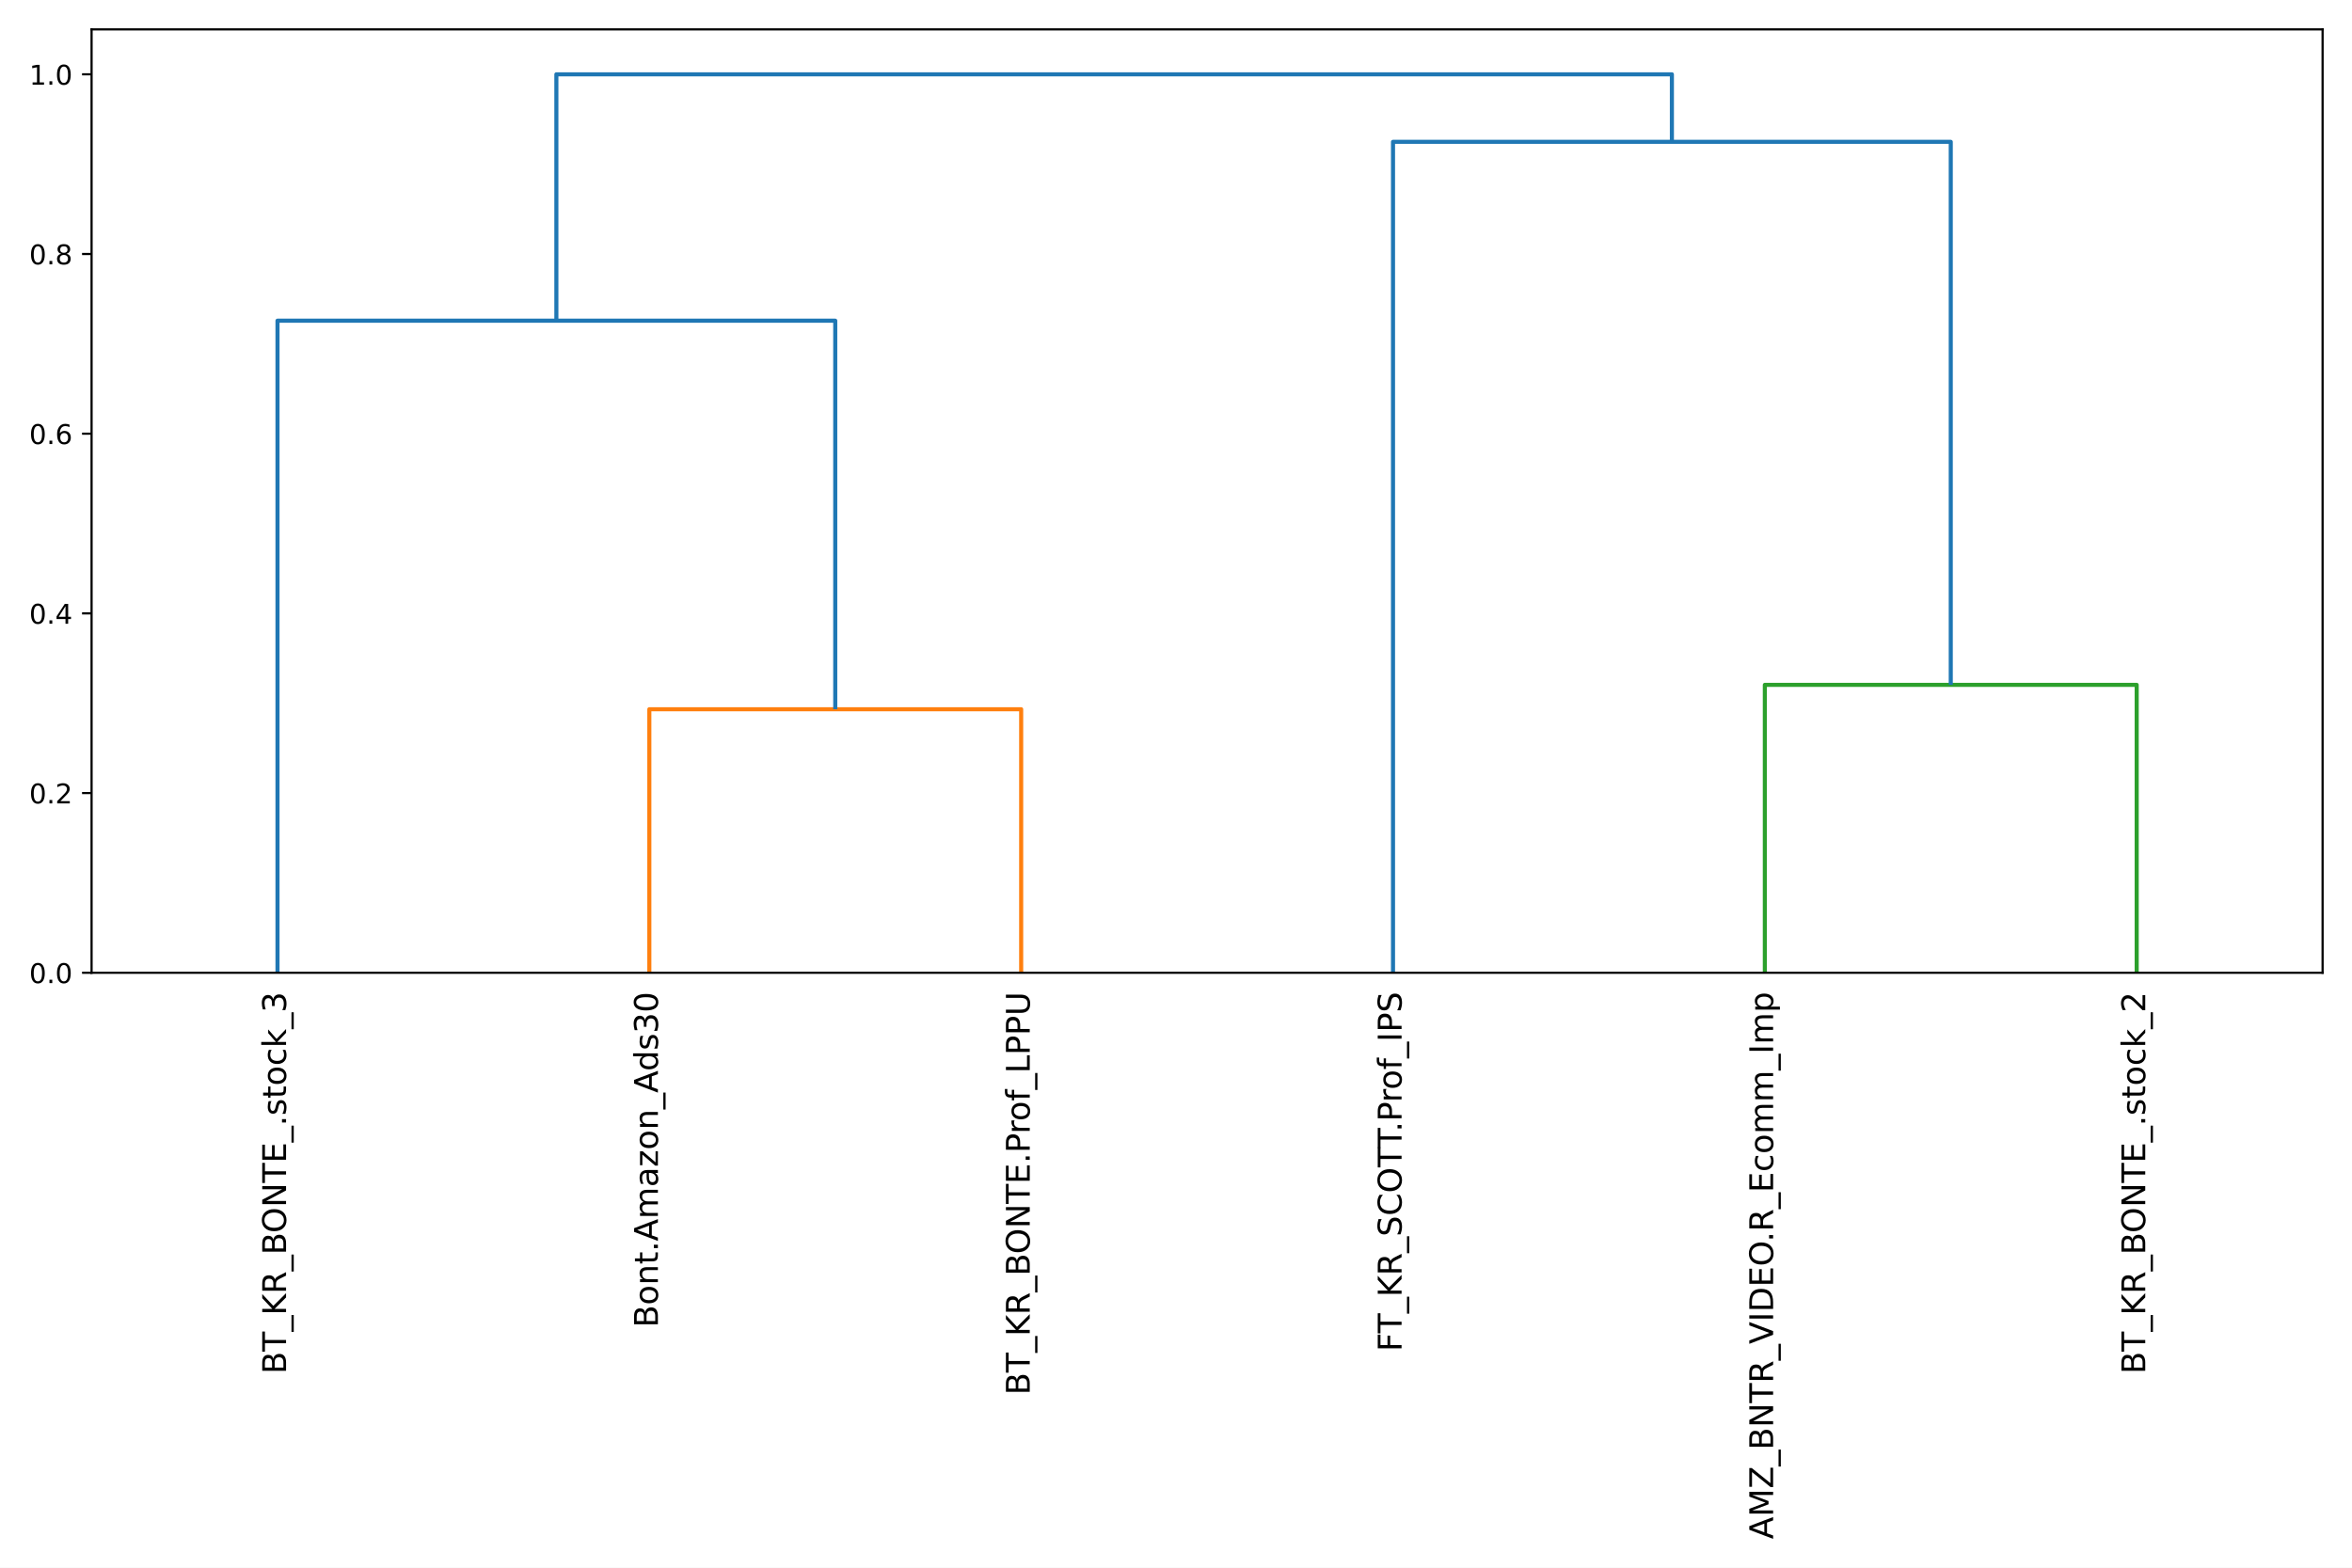
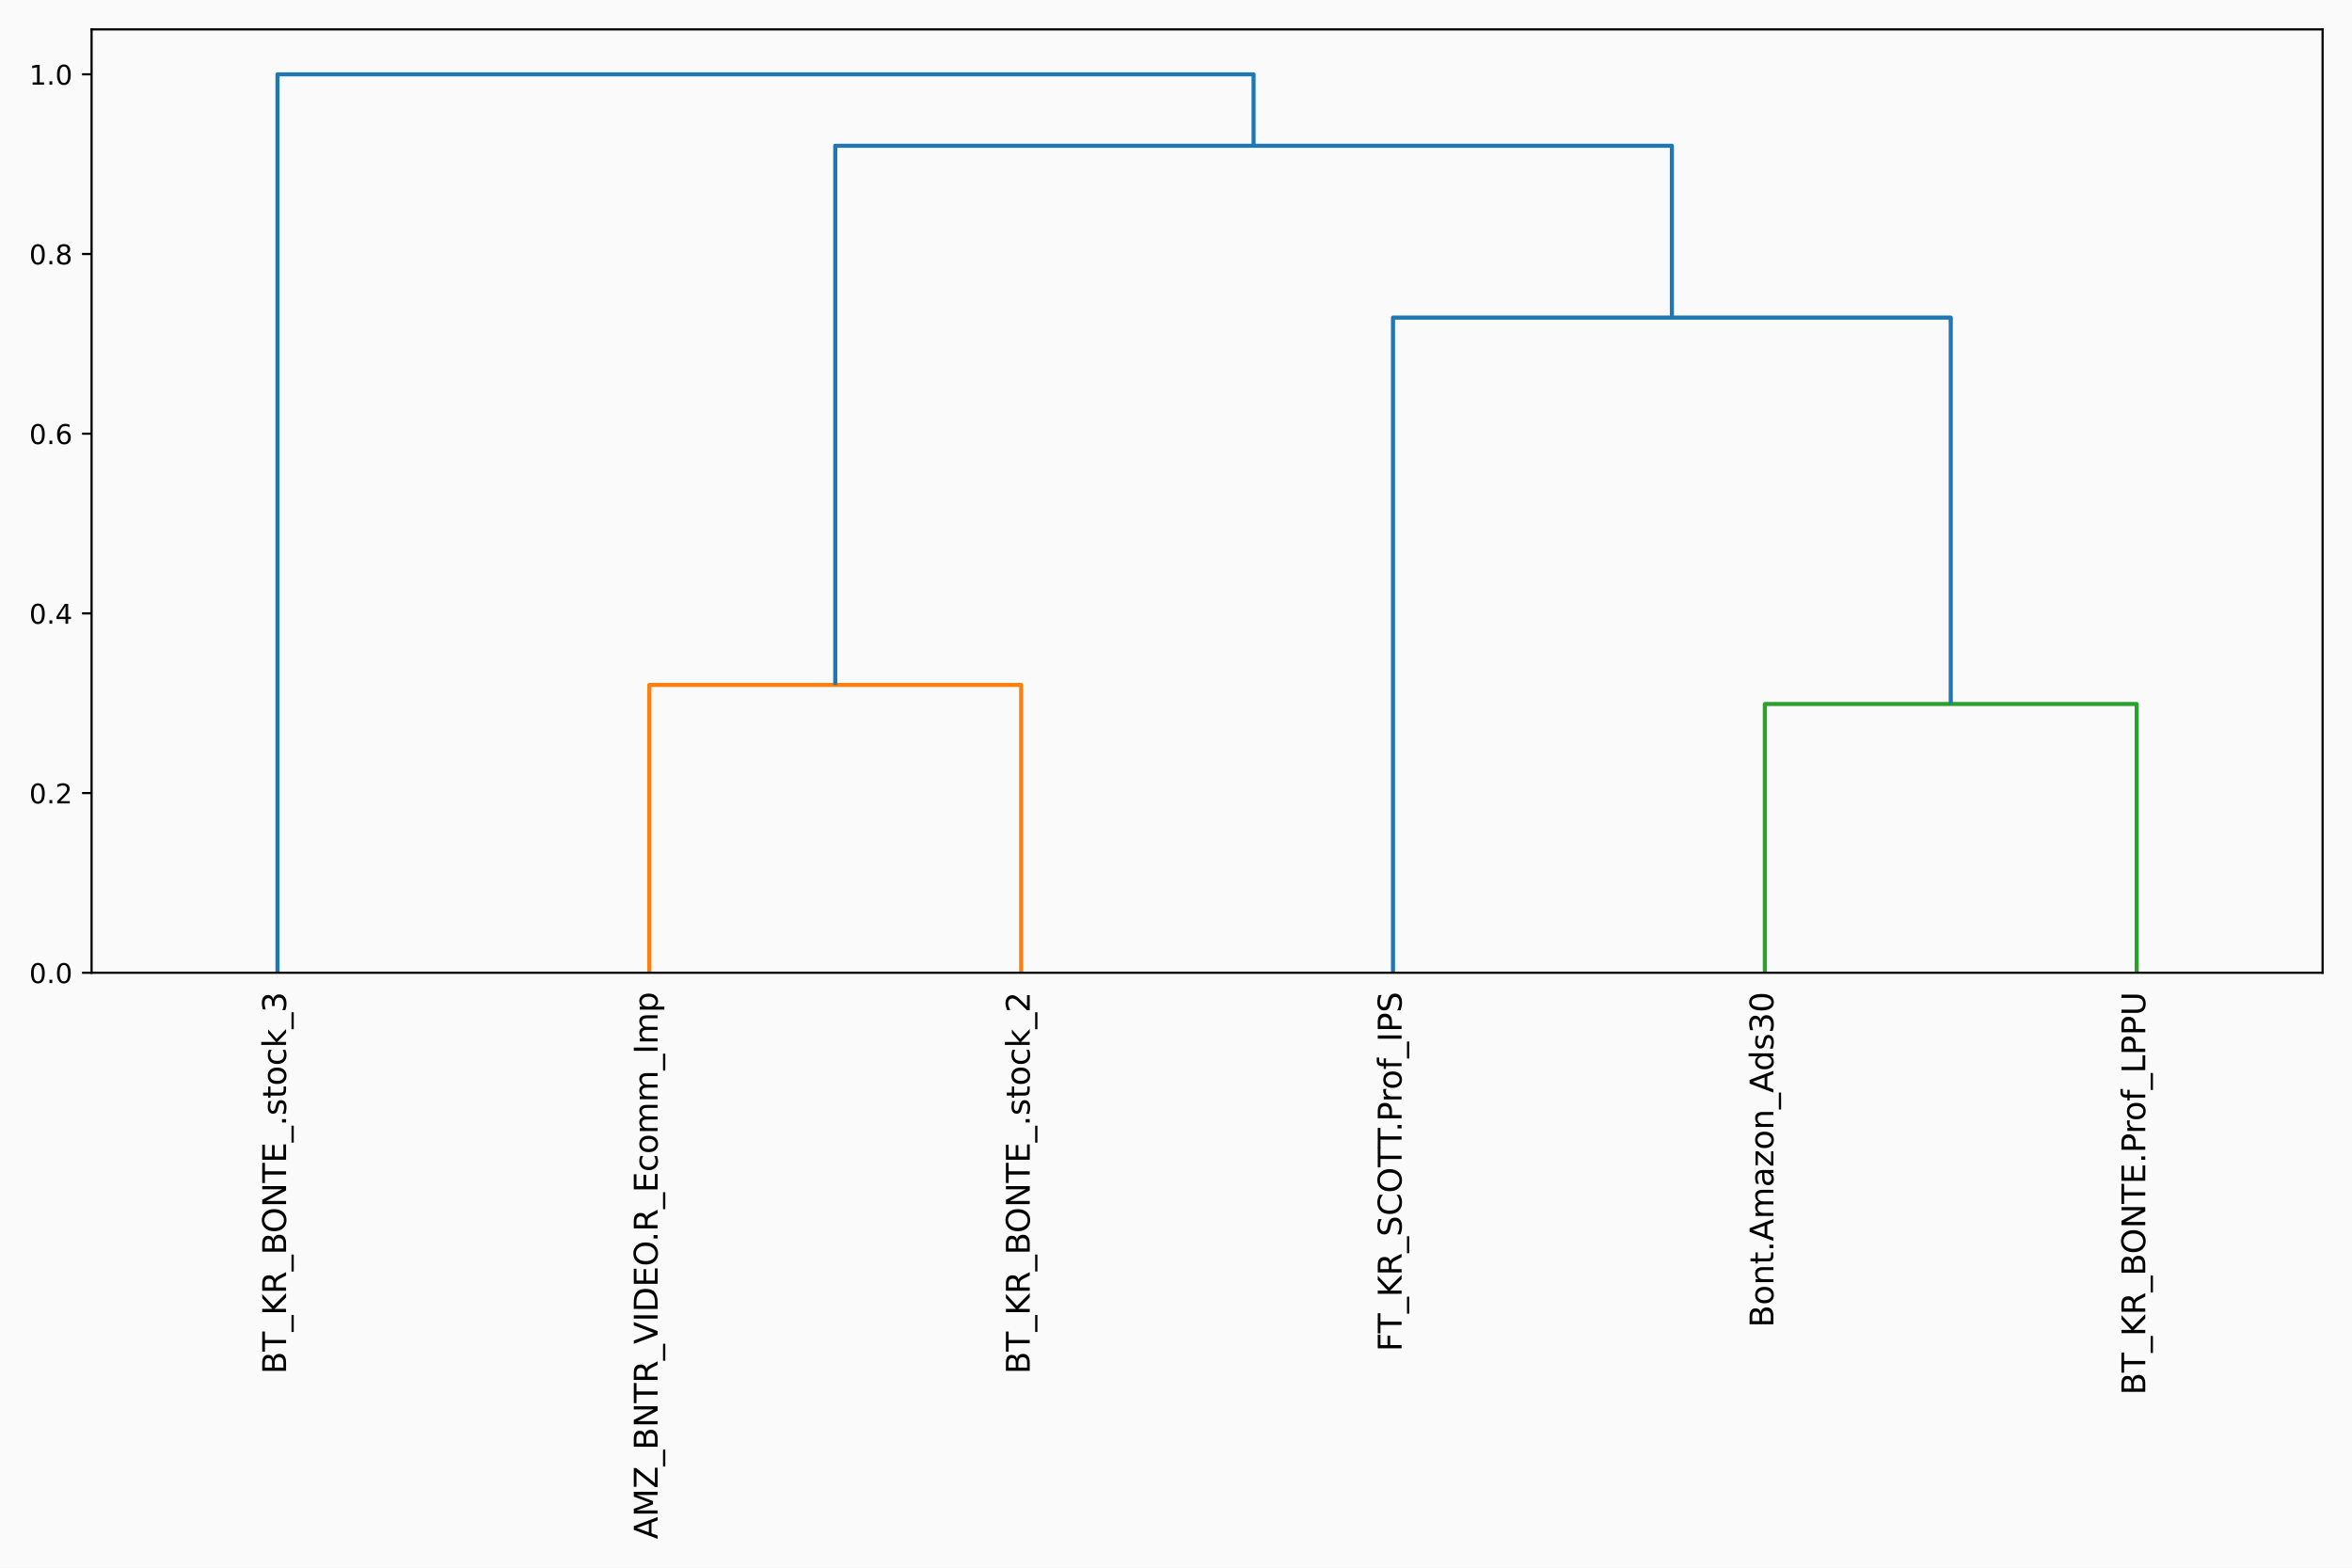
<svg xmlns="http://www.w3.org/2000/svg" xmlns:xlink="http://www.w3.org/1999/xlink" width="864pt" height="576pt" viewBox="0 0 864 576" version="1.1">
  <defs>
    <style type="text/css">*{stroke-linejoin: round; stroke-linecap: butt}</style>
  </defs>
  <g id="figure_1">
    <g id="patch_1">
-       <path d="M 0 576  L 864 576  L 864 0  L 0 0  z " style="fill: #ffffff" />
+       <path d="M 0 576  L 864 576  L 864 0  L 0 0  z " style="fill: #fafafa" />
    </g>
    <g id="axes_1">
      <g id="patch_2">
-         <path d="M 33.64 357.41  L 853.2 357.41  L 853.2 10.8  L 33.64 10.8  z " style="fill: #ffffff" />
+         <path d="M 33.64 357.41  L 853.2 357.41  L 853.2 10.8  L 33.64 10.8  z " style="fill: #fafafa" />
      </g>
      <g id="matplotlib.axis_1">
        <g id="xtick_1">
          <g id="text_1">
            <g transform="translate(105.081 504.8325) rotate(-90) scale(0.12 -0.12)">
              <defs>
                <path id="DejaVuSans-42" d="M 1259 2228  L 1259 519  L 2272 519  Q 2781 519 3026 730  Q 3272 941 3272 1375  Q 3272 1813 3026 2020  Q 2781 2228 2272 2228  L 1259 2228  z M 1259 4147  L 1259 2741  L 2194 2741  Q 2656 2741 2882 2914  Q 3109 3088 3109 3444  Q 3109 3797 2882 3972  Q 2656 4147 2194 4147  L 1259 4147  z M 628 4666  L 2241 4666  Q 2963 4666 3353 4366  Q 3744 4066 3744 3513  Q 3744 3084 3544 2831  Q 3344 2578 2956 2516  Q 3422 2416 3680 2098  Q 3938 1781 3938 1306  Q 3938 681 3513 340  Q 3088 0 2303 0  L 628 0  L 628 4666  z " transform="scale(0.015625)" />
                <path id="DejaVuSans-54" d="M -19 4666  L 3928 4666  L 3928 4134  L 2272 4134  L 2272 0  L 1638 0  L 1638 4134  L -19 4134  L -19 4666  z " transform="scale(0.015625)" />
                <path id="DejaVuSans-5f" d="M 3263 -1063  L 3263 -1509  L -63 -1509  L -63 -1063  L 3263 -1063  z " transform="scale(0.015625)" />
                <path id="DejaVuSans-4b" d="M 628 4666  L 1259 4666  L 1259 2694  L 3353 4666  L 4166 4666  L 1850 2491  L 4331 0  L 3500 0  L 1259 2247  L 1259 0  L 628 0  L 628 4666  z " transform="scale(0.015625)" />
                <path id="DejaVuSans-52" d="M 2841 2188  Q 3044 2119 3236 1894  Q 3428 1669 3622 1275  L 4263 0  L 3584 0  L 2988 1197  Q 2756 1666 2539 1819  Q 2322 1972 1947 1972  L 1259 1972  L 1259 0  L 628 0  L 628 4666  L 2053 4666  Q 2853 4666 3247 4331  Q 3641 3997 3641 3322  Q 3641 2881 3436 2590  Q 3231 2300 2841 2188  z M 1259 4147  L 1259 2491  L 2053 2491  Q 2509 2491 2742 2702  Q 2975 2913 2975 3322  Q 2975 3731 2742 3939  Q 2509 4147 2053 4147  L 1259 4147  z " transform="scale(0.015625)" />
                <path id="DejaVuSans-4f" d="M 2522 4238  Q 1834 4238 1429 3725  Q 1025 3213 1025 2328  Q 1025 1447 1429 934  Q 1834 422 2522 422  Q 3209 422 3611 934  Q 4013 1447 4013 2328  Q 4013 3213 3611 3725  Q 3209 4238 2522 4238  z M 2522 4750  Q 3503 4750 4090 4092  Q 4678 3434 4678 2328  Q 4678 1225 4090 567  Q 3503 -91 2522 -91  Q 1538 -91 948 565  Q 359 1222 359 2328  Q 359 3434 948 4092  Q 1538 4750 2522 4750  z " transform="scale(0.015625)" />
                <path id="DejaVuSans-4e" d="M 628 4666  L 1478 4666  L 3547 763  L 3547 4666  L 4159 4666  L 4159 0  L 3309 0  L 1241 3903  L 1241 0  L 628 0  L 628 4666  z " transform="scale(0.015625)" />
                <path id="DejaVuSans-45" d="M 628 4666  L 3578 4666  L 3578 4134  L 1259 4134  L 1259 2753  L 3481 2753  L 3481 2222  L 1259 2222  L 1259 531  L 3634 531  L 3634 0  L 628 0  L 628 4666  z " transform="scale(0.015625)" />
                <path id="DejaVuSans-2e" d="M 684 794  L 1344 794  L 1344 0  L 684 0  L 684 794  z " transform="scale(0.015625)" />
                <path id="DejaVuSans-73" d="M 2834 3397  L 2834 2853  Q 2591 2978 2328 3040  Q 2066 3103 1784 3103  Q 1356 3103 1142 2972  Q 928 2841 928 2578  Q 928 2378 1081 2264  Q 1234 2150 1697 2047  L 1894 2003  Q 2506 1872 2764 1633  Q 3022 1394 3022 966  Q 3022 478 2636 193  Q 2250 -91 1575 -91  Q 1294 -91 989 -36  Q 684 19 347 128  L 347 722  Q 666 556 975 473  Q 1284 391 1588 391  Q 1994 391 2212 530  Q 2431 669 2431 922  Q 2431 1156 2273 1281  Q 2116 1406 1581 1522  L 1381 1569  Q 847 1681 609 1914  Q 372 2147 372 2553  Q 372 3047 722 3315  Q 1072 3584 1716 3584  Q 2034 3584 2315 3537  Q 2597 3491 2834 3397  z " transform="scale(0.015625)" />
                <path id="DejaVuSans-74" d="M 1172 4494  L 1172 3500  L 2356 3500  L 2356 3053  L 1172 3053  L 1172 1153  Q 1172 725 1289 603  Q 1406 481 1766 481  L 2356 481  L 2356 0  L 1766 0  Q 1100 0 847 248  Q 594 497 594 1153  L 594 3053  L 172 3053  L 172 3500  L 594 3500  L 594 4494  L 1172 4494  z " transform="scale(0.015625)" />
                <path id="DejaVuSans-6f" d="M 1959 3097  Q 1497 3097 1228 2736  Q 959 2375 959 1747  Q 959 1119 1226 758  Q 1494 397 1959 397  Q 2419 397 2687 759  Q 2956 1122 2956 1747  Q 2956 2369 2687 2733  Q 2419 3097 1959 3097  z M 1959 3584  Q 2709 3584 3137 3096  Q 3566 2609 3566 1747  Q 3566 888 3137 398  Q 2709 -91 1959 -91  Q 1206 -91 779 398  Q 353 888 353 1747  Q 353 2609 779 3096  Q 1206 3584 1959 3584  z " transform="scale(0.015625)" />
                <path id="DejaVuSans-63" d="M 3122 3366  L 3122 2828  Q 2878 2963 2633 3030  Q 2388 3097 2138 3097  Q 1578 3097 1268 2742  Q 959 2388 959 1747  Q 959 1106 1268 751  Q 1578 397 2138 397  Q 2388 397 2633 464  Q 2878 531 3122 666  L 3122 134  Q 2881 22 2623 -34  Q 2366 -91 2075 -91  Q 1284 -91 818 406  Q 353 903 353 1747  Q 353 2603 823 3093  Q 1294 3584 2113 3584  Q 2378 3584 2631 3529  Q 2884 3475 3122 3366  z " transform="scale(0.015625)" />
                <path id="DejaVuSans-6b" d="M 581 4863  L 1159 4863  L 1159 1991  L 2875 3500  L 3609 3500  L 1753 1863  L 3688 0  L 2938 0  L 1159 1709  L 1159 0  L 581 0  L 581 4863  z " transform="scale(0.015625)" />
                <path id="DejaVuSans-33" d="M 2597 2516  Q 3050 2419 3304 2112  Q 3559 1806 3559 1356  Q 3559 666 3084 287  Q 2609 -91 1734 -91  Q 1441 -91 1130 -33  Q 819 25 488 141  L 488 750  Q 750 597 1062 519  Q 1375 441 1716 441  Q 2309 441 2620 675  Q 2931 909 2931 1356  Q 2931 1769 2642 2001  Q 2353 2234 1838 2234  L 1294 2234  L 1294 2753  L 1863 2753  Q 2328 2753 2575 2939  Q 2822 3125 2822 3475  Q 2822 3834 2567 4026  Q 2313 4219 1838 4219  Q 1578 4219 1281 4162  Q 984 4106 628 3988  L 628 4550  Q 988 4650 1302 4700  Q 1616 4750 1894 4750  Q 2613 4750 3031 4423  Q 3450 4097 3450 3541  Q 3450 3153 3228 2886  Q 3006 2619 2597 2516  z " transform="scale(0.015625)" />
              </defs>
              <use xlink:href="#DejaVuSans-42" />
              <use xlink:href="#DejaVuSans-54" x="68.604" />
              <use xlink:href="#DejaVuSans-5f" x="129.688" />
              <use xlink:href="#DejaVuSans-4b" x="179.688" />
              <use xlink:href="#DejaVuSans-52" x="245.264" />
              <use xlink:href="#DejaVuSans-5f" x="314.746" />
              <use xlink:href="#DejaVuSans-42" x="364.746" />
              <use xlink:href="#DejaVuSans-4f" x="431.6" />
              <use xlink:href="#DejaVuSans-4e" x="510.311" />
              <use xlink:href="#DejaVuSans-54" x="585.115" />
              <use xlink:href="#DejaVuSans-45" x="646.199" />
              <use xlink:href="#DejaVuSans-5f" x="709.383" />
              <use xlink:href="#DejaVuSans-2e" x="759.383" />
              <use xlink:href="#DejaVuSans-73" x="791.17" />
              <use xlink:href="#DejaVuSans-74" x="843.27" />
              <use xlink:href="#DejaVuSans-6f" x="882.479" />
              <use xlink:href="#DejaVuSans-63" x="943.66" />
              <use xlink:href="#DejaVuSans-6b" x="998.641" />
              <use xlink:href="#DejaVuSans-5f" x="1056.551" />
              <use xlink:href="#DejaVuSans-33" x="1106.551" />
            </g>
          </g>
        </g>
        <g id="xtick_2">
          <g id="text_2">
-             <g transform="translate(241.6744 487.7437) rotate(-90) scale(0.12 -0.12)">
-               <defs>
-                 <path id="DejaVuSans-6e" d="M 3513 2113  L 3513 0  L 2938 0  L 2938 2094  Q 2938 2591 2744 2837  Q 2550 3084 2163 3084  Q 1697 3084 1428 2787  Q 1159 2491 1159 1978  L 1159 0  L 581 0  L 581 3500  L 1159 3500  L 1159 2956  Q 1366 3272 1645 3428  Q 1925 3584 2291 3584  Q 2894 3584 3203 3211  Q 3513 2838 3513 2113  z " transform="scale(0.015625)" />
+             <g transform="translate(241.5684 565.5075) rotate(-90) scale(0.12 -0.12)">
+               <defs>
                <path id="DejaVuSans-41" d="M 2188 4044  L 1331 1722  L 3047 1722  L 2188 4044  z M 1831 4666  L 2547 4666  L 4325 0  L 3669 0  L 3244 1197  L 1141 1197  L 716 0  L 50 0  L 1831 4666  z " transform="scale(0.015625)" />
-                 <path id="DejaVuSans-6d" d="M 3328 2828  Q 3544 3216 3844 3400  Q 4144 3584 4550 3584  Q 5097 3584 5394 3201  Q 5691 2819 5691 2113  L 5691 0  L 5113 0  L 5113 2094  Q 5113 2597 4934 2840  Q 4756 3084 4391 3084  Q 3944 3084 3684 2787  Q 3425 2491 3425 1978  L 3425 0  L 2847 0  L 2847 2094  Q 2847 2600 2669 2842  Q 2491 3084 2119 3084  Q 1678 3084 1418 2786  Q 1159 2488 1159 1978  L 1159 0  L 581 0  L 581 3500  L 1159 3500  L 1159 2956  Q 1356 3278 1631 3431  Q 1906 3584 2284 3584  Q 2666 3584 2933 3390  Q 3200 3197 3328 2828  z " transform="scale(0.015625)" />
-                 <path id="DejaVuSans-61" d="M 2194 1759  Q 1497 1759 1228 1600  Q 959 1441 959 1056  Q 959 750 1161 570  Q 1363 391 1709 391  Q 2188 391 2477 730  Q 2766 1069 2766 1631  L 2766 1759  L 2194 1759  z M 3341 1997  L 3341 0  L 2766 0  L 2766 531  Q 2569 213 2275 61  Q 1981 -91 1556 -91  Q 1019 -91 701 211  Q 384 513 384 1019  Q 384 1609 779 1909  Q 1175 2209 1959 2209  L 2766 2209  L 2766 2266  Q 2766 2663 2505 2880  Q 2244 3097 1772 3097  Q 1472 3097 1187 3025  Q 903 2953 641 2809  L 641 3341  Q 956 3463 1253 3523  Q 1550 3584 1831 3584  Q 2591 3584 2966 3190  Q 3341 2797 3341 1997  z " transform="scale(0.015625)" />
-                 <path id="DejaVuSans-7a" d="M 353 3500  L 3084 3500  L 3084 2975  L 922 459  L 3084 459  L 3084 0  L 275 0  L 275 525  L 2438 3041  L 353 3041  L 353 3500  z " transform="scale(0.015625)" />
-                 <path id="DejaVuSans-64" d="M 2906 2969  L 2906 4863  L 3481 4863  L 3481 0  L 2906 0  L 2906 525  Q 2725 213 2448 61  Q 2172 -91 1784 -91  Q 1150 -91 751 415  Q 353 922 353 1747  Q 353 2572 751 3078  Q 1150 3584 1784 3584  Q 2172 3584 2448 3432  Q 2725 3281 2906 2969  z M 947 1747  Q 947 1113 1208 752  Q 1469 391 1925 391  Q 2381 391 2643 752  Q 2906 1113 2906 1747  Q 2906 2381 2643 2742  Q 2381 3103 1925 3103  Q 1469 3103 1208 2742  Q 947 2381 947 1747  z " transform="scale(0.015625)" />
-                 <path id="DejaVuSans-30" d="M 2034 4250  Q 1547 4250 1301 3770  Q 1056 3291 1056 2328  Q 1056 1369 1301 889  Q 1547 409 2034 409  Q 2525 409 2770 889  Q 3016 1369 3016 2328  Q 3016 3291 2770 3770  Q 2525 4250 2034 4250  z M 2034 4750  Q 2819 4750 3233 4129  Q 3647 3509 3647 2328  Q 3647 1150 3233 529  Q 2819 -91 2034 -91  Q 1250 -91 836 529  Q 422 1150 422 2328  Q 422 3509 836 4129  Q 1250 4750 2034 4750  z " transform="scale(0.015625)" />
-               </defs>
-               <use xlink:href="#DejaVuSans-42" />
-               <use xlink:href="#DejaVuSans-6f" x="68.604" />
-               <use xlink:href="#DejaVuSans-6e" x="129.785" />
-               <use xlink:href="#DejaVuSans-74" x="193.164" />
-               <use xlink:href="#DejaVuSans-2e" x="232.373" />
-               <use xlink:href="#DejaVuSans-41" x="264.16" />
-               <use xlink:href="#DejaVuSans-6d" x="332.568" />
-               <use xlink:href="#DejaVuSans-61" x="429.98" />
-               <use xlink:href="#DejaVuSans-7a" x="491.26" />
-               <use xlink:href="#DejaVuSans-6f" x="543.75" />
-               <use xlink:href="#DejaVuSans-6e" x="604.932" />
-               <use xlink:href="#DejaVuSans-5f" x="668.311" />
-               <use xlink:href="#DejaVuSans-41" x="718.311" />
-               <use xlink:href="#DejaVuSans-64" x="784.969" />
-               <use xlink:href="#DejaVuSans-73" x="848.445" />
-               <use xlink:href="#DejaVuSans-33" x="900.545" />
-               <use xlink:href="#DejaVuSans-30" x="964.168" />
-             </g>
-           </g>
-         </g>
-         <g id="xtick_3">
-           <g id="text_3">
-             <g transform="translate(378.2677 512.5481) rotate(-90) scale(0.12 -0.12)">
-               <defs>
-                 <path id="DejaVuSans-50" d="M 1259 4147  L 1259 2394  L 2053 2394  Q 2494 2394 2734 2622  Q 2975 2850 2975 3272  Q 2975 3691 2734 3919  Q 2494 4147 2053 4147  L 1259 4147  z M 628 4666  L 2053 4666  Q 2838 4666 3239 4311  Q 3641 3956 3641 3272  Q 3641 2581 3239 2228  Q 2838 1875 2053 1875  L 1259 1875  L 1259 0  L 628 0  L 628 4666  z " transform="scale(0.015625)" />
-                 <path id="DejaVuSans-72" d="M 2631 2963  Q 2534 3019 2420 3045  Q 2306 3072 2169 3072  Q 1681 3072 1420 2755  Q 1159 2438 1159 1844  L 1159 0  L 581 0  L 581 3500  L 1159 3500  L 1159 2956  Q 1341 3275 1631 3429  Q 1922 3584 2338 3584  Q 2397 3584 2469 3576  Q 2541 3569 2628 3553  L 2631 2963  z " transform="scale(0.015625)" />
-                 <path id="DejaVuSans-66" d="M 2375 4863  L 2375 4384  L 1825 4384  Q 1516 4384 1395 4259  Q 1275 4134 1275 3809  L 1275 3500  L 2222 3500  L 2222 3053  L 1275 3053  L 1275 0  L 697 0  L 697 3053  L 147 3053  L 147 3500  L 697 3500  L 697 3744  Q 697 4328 969 4595  Q 1241 4863 1831 4863  L 2375 4863  z " transform="scale(0.015625)" />
-                 <path id="DejaVuSans-4c" d="M 628 4666  L 1259 4666  L 1259 531  L 3531 531  L 3531 0  L 628 0  L 628 4666  z " transform="scale(0.015625)" />
-                 <path id="DejaVuSans-55" d="M 556 4666  L 1191 4666  L 1191 1831  Q 1191 1081 1462 751  Q 1734 422 2344 422  Q 2950 422 3222 751  Q 3494 1081 3494 1831  L 3494 4666  L 4128 4666  L 4128 1753  Q 4128 841 3676 375  Q 3225 -91 2344 -91  Q 1459 -91 1007 375  Q 556 841 556 1753  L 556 4666  z " transform="scale(0.015625)" />
-               </defs>
-               <use xlink:href="#DejaVuSans-42" />
-               <use xlink:href="#DejaVuSans-54" x="68.604" />
-               <use xlink:href="#DejaVuSans-5f" x="129.688" />
-               <use xlink:href="#DejaVuSans-4b" x="179.688" />
-               <use xlink:href="#DejaVuSans-52" x="245.264" />
-               <use xlink:href="#DejaVuSans-5f" x="314.746" />
-               <use xlink:href="#DejaVuSans-42" x="364.746" />
-               <use xlink:href="#DejaVuSans-4f" x="431.6" />
-               <use xlink:href="#DejaVuSans-4e" x="510.311" />
-               <use xlink:href="#DejaVuSans-54" x="585.115" />
-               <use xlink:href="#DejaVuSans-45" x="646.199" />
-               <use xlink:href="#DejaVuSans-2e" x="709.383" />
-               <use xlink:href="#DejaVuSans-50" x="741.17" />
-               <use xlink:href="#DejaVuSans-72" x="799.723" />
-               <use xlink:href="#DejaVuSans-6f" x="838.586" />
-               <use xlink:href="#DejaVuSans-66" x="899.768" />
-               <use xlink:href="#DejaVuSans-5f" x="934.973" />
-               <use xlink:href="#DejaVuSans-4c" x="984.973" />
-               <use xlink:href="#DejaVuSans-50" x="1040.686" />
-               <use xlink:href="#DejaVuSans-50" x="1100.988" />
-               <use xlink:href="#DejaVuSans-55" x="1161.291" />
-             </g>
-           </g>
-         </g>
-         <g id="xtick_4">
-           <g id="text_4">
-             <g transform="translate(514.861 496.5694) rotate(-90) scale(0.12 -0.12)">
-               <defs>
-                 <path id="DejaVuSans-46" d="M 628 4666  L 3309 4666  L 3309 4134  L 1259 4134  L 1259 2759  L 3109 2759  L 3109 2228  L 1259 2228  L 1259 0  L 628 0  L 628 4666  z " transform="scale(0.015625)" />
-                 <path id="DejaVuSans-53" d="M 3425 4513  L 3425 3897  Q 3066 4069 2747 4153  Q 2428 4238 2131 4238  Q 1616 4238 1336 4038  Q 1056 3838 1056 3469  Q 1056 3159 1242 3001  Q 1428 2844 1947 2747  L 2328 2669  Q 3034 2534 3370 2195  Q 3706 1856 3706 1288  Q 3706 609 3251 259  Q 2797 -91 1919 -91  Q 1588 -91 1214 -16  Q 841 59 441 206  L 441 856  Q 825 641 1194 531  Q 1563 422 1919 422  Q 2459 422 2753 634  Q 3047 847 3047 1241  Q 3047 1584 2836 1778  Q 2625 1972 2144 2069  L 1759 2144  Q 1053 2284 737 2584  Q 422 2884 422 3419  Q 422 4038 858 4394  Q 1294 4750 2059 4750  Q 2388 4750 2728 4690  Q 3069 4631 3425 4513  z " transform="scale(0.015625)" />
-                 <path id="DejaVuSans-43" d="M 4122 4306  L 4122 3641  Q 3803 3938 3442 4084  Q 3081 4231 2675 4231  Q 1875 4231 1450 3742  Q 1025 3253 1025 2328  Q 1025 1406 1450 917  Q 1875 428 2675 428  Q 3081 428 3442 575  Q 3803 722 4122 1019  L 4122 359  Q 3791 134 3420 21  Q 3050 -91 2638 -91  Q 1578 -91 968 557  Q 359 1206 359 2328  Q 359 3453 968 4101  Q 1578 4750 2638 4750  Q 3056 4750 3426 4639  Q 3797 4528 4122 4306  z " transform="scale(0.015625)" />
-                 <path id="DejaVuSans-49" d="M 628 4666  L 1259 4666  L 1259 0  L 628 0  L 628 4666  z " transform="scale(0.015625)" />
-               </defs>
-               <use xlink:href="#DejaVuSans-46" />
-               <use xlink:href="#DejaVuSans-54" x="55.77" />
-               <use xlink:href="#DejaVuSans-5f" x="116.854" />
-               <use xlink:href="#DejaVuSans-4b" x="166.854" />
-               <use xlink:href="#DejaVuSans-52" x="232.43" />
-               <use xlink:href="#DejaVuSans-5f" x="301.912" />
-               <use xlink:href="#DejaVuSans-53" x="351.912" />
-               <use xlink:href="#DejaVuSans-43" x="415.389" />
-               <use xlink:href="#DejaVuSans-4f" x="485.213" />
-               <use xlink:href="#DejaVuSans-54" x="563.924" />
-               <use xlink:href="#DejaVuSans-54" x="623.258" />
-               <use xlink:href="#DejaVuSans-2e" x="672.467" />
-               <use xlink:href="#DejaVuSans-50" x="704.254" />
-               <use xlink:href="#DejaVuSans-72" x="762.807" />
-               <use xlink:href="#DejaVuSans-6f" x="801.67" />
-               <use xlink:href="#DejaVuSans-66" x="862.852" />
-               <use xlink:href="#DejaVuSans-5f" x="898.057" />
-               <use xlink:href="#DejaVuSans-49" x="948.057" />
-               <use xlink:href="#DejaVuSans-50" x="977.549" />
-               <use xlink:href="#DejaVuSans-53" x="1037.852" />
-             </g>
-           </g>
-         </g>
-         <g id="xtick_5">
-           <g id="text_5">
-             <g transform="translate(651.3484 565.5075) rotate(-90) scale(0.12 -0.12)">
-               <defs>
                <path id="DejaVuSans-4d" d="M 628 4666  L 1569 4666  L 2759 1491  L 3956 4666  L 4897 4666  L 4897 0  L 4281 0  L 4281 4097  L 3078 897  L 2444 897  L 1241 4097  L 1241 0  L 628 0  L 628 4666  z " transform="scale(0.015625)" />
                <path id="DejaVuSans-5a" d="M 359 4666  L 4025 4666  L 4025 4184  L 1075 531  L 4097 531  L 4097 0  L 288 0  L 288 481  L 3238 4134  L 359 4134  L 359 4666  z " transform="scale(0.015625)" />
                <path id="DejaVuSans-56" d="M 1831 0  L 50 4666  L 709 4666  L 2188 738  L 3669 4666  L 4325 4666  L 2547 0  L 1831 0  z " transform="scale(0.015625)" />
+                 <path id="DejaVuSans-49" d="M 628 4666  L 1259 4666  L 1259 0  L 628 0  L 628 4666  z " transform="scale(0.015625)" />
                <path id="DejaVuSans-44" d="M 1259 4147  L 1259 519  L 2022 519  Q 2988 519 3436 956  Q 3884 1394 3884 2338  Q 3884 3275 3436 3711  Q 2988 4147 2022 4147  L 1259 4147  z M 628 4666  L 1925 4666  Q 3281 4666 3915 4102  Q 4550 3538 4550 2338  Q 4550 1131 3912 565  Q 3275 0 1925 0  L 628 0  L 628 4666  z " transform="scale(0.015625)" />
+                 <path id="DejaVuSans-6d" d="M 3328 2828  Q 3544 3216 3844 3400  Q 4144 3584 4550 3584  Q 5097 3584 5394 3201  Q 5691 2819 5691 2113  L 5691 0  L 5113 0  L 5113 2094  Q 5113 2597 4934 2840  Q 4756 3084 4391 3084  Q 3944 3084 3684 2787  Q 3425 2491 3425 1978  L 3425 0  L 2847 0  L 2847 2094  Q 2847 2600 2669 2842  Q 2491 3084 2119 3084  Q 1678 3084 1418 2786  Q 1159 2488 1159 1978  L 1159 0  L 581 0  L 581 3500  L 1159 3500  L 1159 2956  Q 1356 3278 1631 3431  Q 1906 3584 2284 3584  Q 2666 3584 2933 3390  Q 3200 3197 3328 2828  z " transform="scale(0.015625)" />
                <path id="DejaVuSans-70" d="M 1159 525  L 1159 -1331  L 581 -1331  L 581 3500  L 1159 3500  L 1159 2969  Q 1341 3281 1617 3432  Q 1894 3584 2278 3584  Q 2916 3584 3314 3078  Q 3713 2572 3713 1747  Q 3713 922 3314 415  Q 2916 -91 2278 -91  Q 1894 -91 1617 61  Q 1341 213 1159 525  z M 3116 1747  Q 3116 2381 2855 2742  Q 2594 3103 2138 3103  Q 1681 3103 1420 2742  Q 1159 2381 1159 1747  Q 1159 1113 1420 752  Q 1681 391 2138 391  Q 2594 391 2855 752  Q 3116 1113 3116 1747  z " transform="scale(0.015625)" />
              </defs>
              <use xlink:href="#DejaVuSans-41" />
              <use xlink:href="#DejaVuSans-4d" x="68.408" />
              <use xlink:href="#DejaVuSans-5a" x="154.688" />
              <use xlink:href="#DejaVuSans-5f" x="223.193" />
              <use xlink:href="#DejaVuSans-42" x="273.193" />
              <use xlink:href="#DejaVuSans-4e" x="341.797" />
              <use xlink:href="#DejaVuSans-54" x="416.602" />
              <use xlink:href="#DejaVuSans-52" x="477.686" />
              <use xlink:href="#DejaVuSans-5f" x="547.168" />
              <use xlink:href="#DejaVuSans-56" x="597.168" />
              <use xlink:href="#DejaVuSans-49" x="665.576" />
              <use xlink:href="#DejaVuSans-44" x="695.068" />
              <use xlink:href="#DejaVuSans-45" x="772.07" />
              <use xlink:href="#DejaVuSans-4f" x="835.254" />
              <use xlink:href="#DejaVuSans-2e" x="909.965" />
              <use xlink:href="#DejaVuSans-52" x="941.752" />
              <use xlink:href="#DejaVuSans-5f" x="1011.234" />
              <use xlink:href="#DejaVuSans-45" x="1061.234" />
              <use xlink:href="#DejaVuSans-63" x="1124.418" />
              <use xlink:href="#DejaVuSans-6f" x="1179.398" />
              <use xlink:href="#DejaVuSans-6d" x="1240.58" />
              <use xlink:href="#DejaVuSans-6d" x="1337.992" />
              <use xlink:href="#DejaVuSans-5f" x="1435.404" />
              <use xlink:href="#DejaVuSans-49" x="1485.404" />
              <use xlink:href="#DejaVuSans-6d" x="1514.896" />
              <use xlink:href="#DejaVuSans-70" x="1612.309" />
            </g>
          </g>
        </g>
-         <g id="xtick_6">
-           <g id="text_6">
-             <g transform="translate(788.0477 504.8325) rotate(-90) scale(0.12 -0.12)">
+         <g id="xtick_3">
+           <g id="text_3">
+             <g transform="translate(378.2677 504.8325) rotate(-90) scale(0.12 -0.12)">
              <defs>
                <path id="DejaVuSans-32" d="M 1228 531  L 3431 531  L 3431 0  L 469 0  L 469 531  Q 828 903 1448 1529  Q 2069 2156 2228 2338  Q 2531 2678 2651 2914  Q 2772 3150 2772 3378  Q 2772 3750 2511 3984  Q 2250 4219 1831 4219  Q 1534 4219 1204 4116  Q 875 4013 500 3803  L 500 4441  Q 881 4594 1212 4672  Q 1544 4750 1819 4750  Q 2544 4750 2975 4387  Q 3406 4025 3406 3419  Q 3406 3131 3298 2873  Q 3191 2616 2906 2266  Q 2828 2175 2409 1742  Q 1991 1309 1228 531  z " transform="scale(0.015625)" />
              </defs>
              <use xlink:href="#DejaVuSans-42" />
              <use xlink:href="#DejaVuSans-54" x="68.604" />
              <use xlink:href="#DejaVuSans-5f" x="129.688" />
              <use xlink:href="#DejaVuSans-4b" x="179.688" />
              <use xlink:href="#DejaVuSans-52" x="245.264" />
              <use xlink:href="#DejaVuSans-5f" x="314.746" />
              <use xlink:href="#DejaVuSans-42" x="364.746" />
              <use xlink:href="#DejaVuSans-4f" x="431.6" />
              <use xlink:href="#DejaVuSans-4e" x="510.311" />
              <use xlink:href="#DejaVuSans-54" x="585.115" />
              <use xlink:href="#DejaVuSans-45" x="646.199" />
              <use xlink:href="#DejaVuSans-5f" x="709.383" />
              <use xlink:href="#DejaVuSans-2e" x="759.383" />
              <use xlink:href="#DejaVuSans-73" x="791.17" />
              <use xlink:href="#DejaVuSans-74" x="843.27" />
              <use xlink:href="#DejaVuSans-6f" x="882.479" />
              <use xlink:href="#DejaVuSans-63" x="943.66" />
              <use xlink:href="#DejaVuSans-6b" x="998.641" />
              <use xlink:href="#DejaVuSans-5f" x="1056.551" />
              <use xlink:href="#DejaVuSans-32" x="1106.551" />
            </g>
          </g>
        </g>
+         <g id="xtick_4">
+           <g id="text_4">
+             <g transform="translate(514.861 496.5694) rotate(-90) scale(0.12 -0.12)">
+               <defs>
+                 <path id="DejaVuSans-46" d="M 628 4666  L 3309 4666  L 3309 4134  L 1259 4134  L 1259 2759  L 3109 2759  L 3109 2228  L 1259 2228  L 1259 0  L 628 0  L 628 4666  z " transform="scale(0.015625)" />
+                 <path id="DejaVuSans-53" d="M 3425 4513  L 3425 3897  Q 3066 4069 2747 4153  Q 2428 4238 2131 4238  Q 1616 4238 1336 4038  Q 1056 3838 1056 3469  Q 1056 3159 1242 3001  Q 1428 2844 1947 2747  L 2328 2669  Q 3034 2534 3370 2195  Q 3706 1856 3706 1288  Q 3706 609 3251 259  Q 2797 -91 1919 -91  Q 1588 -91 1214 -16  Q 841 59 441 206  L 441 856  Q 825 641 1194 531  Q 1563 422 1919 422  Q 2459 422 2753 634  Q 3047 847 3047 1241  Q 3047 1584 2836 1778  Q 2625 1972 2144 2069  L 1759 2144  Q 1053 2284 737 2584  Q 422 2884 422 3419  Q 422 4038 858 4394  Q 1294 4750 2059 4750  Q 2388 4750 2728 4690  Q 3069 4631 3425 4513  z " transform="scale(0.015625)" />
+                 <path id="DejaVuSans-43" d="M 4122 4306  L 4122 3641  Q 3803 3938 3442 4084  Q 3081 4231 2675 4231  Q 1875 4231 1450 3742  Q 1025 3253 1025 2328  Q 1025 1406 1450 917  Q 1875 428 2675 428  Q 3081 428 3442 575  Q 3803 722 4122 1019  L 4122 359  Q 3791 134 3420 21  Q 3050 -91 2638 -91  Q 1578 -91 968 557  Q 359 1206 359 2328  Q 359 3453 968 4101  Q 1578 4750 2638 4750  Q 3056 4750 3426 4639  Q 3797 4528 4122 4306  z " transform="scale(0.015625)" />
+                 <path id="DejaVuSans-50" d="M 1259 4147  L 1259 2394  L 2053 2394  Q 2494 2394 2734 2622  Q 2975 2850 2975 3272  Q 2975 3691 2734 3919  Q 2494 4147 2053 4147  L 1259 4147  z M 628 4666  L 2053 4666  Q 2838 4666 3239 4311  Q 3641 3956 3641 3272  Q 3641 2581 3239 2228  Q 2838 1875 2053 1875  L 1259 1875  L 1259 0  L 628 0  L 628 4666  z " transform="scale(0.015625)" />
+                 <path id="DejaVuSans-72" d="M 2631 2963  Q 2534 3019 2420 3045  Q 2306 3072 2169 3072  Q 1681 3072 1420 2755  Q 1159 2438 1159 1844  L 1159 0  L 581 0  L 581 3500  L 1159 3500  L 1159 2956  Q 1341 3275 1631 3429  Q 1922 3584 2338 3584  Q 2397 3584 2469 3576  Q 2541 3569 2628 3553  L 2631 2963  z " transform="scale(0.015625)" />
+                 <path id="DejaVuSans-66" d="M 2375 4863  L 2375 4384  L 1825 4384  Q 1516 4384 1395 4259  Q 1275 4134 1275 3809  L 1275 3500  L 2222 3500  L 2222 3053  L 1275 3053  L 1275 0  L 697 0  L 697 3053  L 147 3053  L 147 3500  L 697 3500  L 697 3744  Q 697 4328 969 4595  Q 1241 4863 1831 4863  L 2375 4863  z " transform="scale(0.015625)" />
+               </defs>
+               <use xlink:href="#DejaVuSans-46" />
+               <use xlink:href="#DejaVuSans-54" x="55.77" />
+               <use xlink:href="#DejaVuSans-5f" x="116.854" />
+               <use xlink:href="#DejaVuSans-4b" x="166.854" />
+               <use xlink:href="#DejaVuSans-52" x="232.43" />
+               <use xlink:href="#DejaVuSans-5f" x="301.912" />
+               <use xlink:href="#DejaVuSans-53" x="351.912" />
+               <use xlink:href="#DejaVuSans-43" x="415.389" />
+               <use xlink:href="#DejaVuSans-4f" x="485.213" />
+               <use xlink:href="#DejaVuSans-54" x="563.924" />
+               <use xlink:href="#DejaVuSans-54" x="623.258" />
+               <use xlink:href="#DejaVuSans-2e" x="672.467" />
+               <use xlink:href="#DejaVuSans-50" x="704.254" />
+               <use xlink:href="#DejaVuSans-72" x="762.807" />
+               <use xlink:href="#DejaVuSans-6f" x="801.67" />
+               <use xlink:href="#DejaVuSans-66" x="862.852" />
+               <use xlink:href="#DejaVuSans-5f" x="898.057" />
+               <use xlink:href="#DejaVuSans-49" x="948.057" />
+               <use xlink:href="#DejaVuSans-50" x="977.549" />
+               <use xlink:href="#DejaVuSans-53" x="1037.852" />
+             </g>
+           </g>
+         </g>
+         <g id="xtick_5">
+           <g id="text_5">
+             <g transform="translate(651.4544 487.7437) rotate(-90) scale(0.12 -0.12)">
+               <defs>
+                 <path id="DejaVuSans-6e" d="M 3513 2113  L 3513 0  L 2938 0  L 2938 2094  Q 2938 2591 2744 2837  Q 2550 3084 2163 3084  Q 1697 3084 1428 2787  Q 1159 2491 1159 1978  L 1159 0  L 581 0  L 581 3500  L 1159 3500  L 1159 2956  Q 1366 3272 1645 3428  Q 1925 3584 2291 3584  Q 2894 3584 3203 3211  Q 3513 2838 3513 2113  z " transform="scale(0.015625)" />
+                 <path id="DejaVuSans-61" d="M 2194 1759  Q 1497 1759 1228 1600  Q 959 1441 959 1056  Q 959 750 1161 570  Q 1363 391 1709 391  Q 2188 391 2477 730  Q 2766 1069 2766 1631  L 2766 1759  L 2194 1759  z M 3341 1997  L 3341 0  L 2766 0  L 2766 531  Q 2569 213 2275 61  Q 1981 -91 1556 -91  Q 1019 -91 701 211  Q 384 513 384 1019  Q 384 1609 779 1909  Q 1175 2209 1959 2209  L 2766 2209  L 2766 2266  Q 2766 2663 2505 2880  Q 2244 3097 1772 3097  Q 1472 3097 1187 3025  Q 903 2953 641 2809  L 641 3341  Q 956 3463 1253 3523  Q 1550 3584 1831 3584  Q 2591 3584 2966 3190  Q 3341 2797 3341 1997  z " transform="scale(0.015625)" />
+                 <path id="DejaVuSans-7a" d="M 353 3500  L 3084 3500  L 3084 2975  L 922 459  L 3084 459  L 3084 0  L 275 0  L 275 525  L 2438 3041  L 353 3041  L 353 3500  z " transform="scale(0.015625)" />
+                 <path id="DejaVuSans-64" d="M 2906 2969  L 2906 4863  L 3481 4863  L 3481 0  L 2906 0  L 2906 525  Q 2725 213 2448 61  Q 2172 -91 1784 -91  Q 1150 -91 751 415  Q 353 922 353 1747  Q 353 2572 751 3078  Q 1150 3584 1784 3584  Q 2172 3584 2448 3432  Q 2725 3281 2906 2969  z M 947 1747  Q 947 1113 1208 752  Q 1469 391 1925 391  Q 2381 391 2643 752  Q 2906 1113 2906 1747  Q 2906 2381 2643 2742  Q 2381 3103 1925 3103  Q 1469 3103 1208 2742  Q 947 2381 947 1747  z " transform="scale(0.015625)" />
+                 <path id="DejaVuSans-30" d="M 2034 4250  Q 1547 4250 1301 3770  Q 1056 3291 1056 2328  Q 1056 1369 1301 889  Q 1547 409 2034 409  Q 2525 409 2770 889  Q 3016 1369 3016 2328  Q 3016 3291 2770 3770  Q 2525 4250 2034 4250  z M 2034 4750  Q 2819 4750 3233 4129  Q 3647 3509 3647 2328  Q 3647 1150 3233 529  Q 2819 -91 2034 -91  Q 1250 -91 836 529  Q 422 1150 422 2328  Q 422 3509 836 4129  Q 1250 4750 2034 4750  z " transform="scale(0.015625)" />
+               </defs>
+               <use xlink:href="#DejaVuSans-42" />
+               <use xlink:href="#DejaVuSans-6f" x="68.604" />
+               <use xlink:href="#DejaVuSans-6e" x="129.785" />
+               <use xlink:href="#DejaVuSans-74" x="193.164" />
+               <use xlink:href="#DejaVuSans-2e" x="232.373" />
+               <use xlink:href="#DejaVuSans-41" x="264.16" />
+               <use xlink:href="#DejaVuSans-6d" x="332.568" />
+               <use xlink:href="#DejaVuSans-61" x="429.98" />
+               <use xlink:href="#DejaVuSans-7a" x="491.26" />
+               <use xlink:href="#DejaVuSans-6f" x="543.75" />
+               <use xlink:href="#DejaVuSans-6e" x="604.932" />
+               <use xlink:href="#DejaVuSans-5f" x="668.311" />
+               <use xlink:href="#DejaVuSans-41" x="718.311" />
+               <use xlink:href="#DejaVuSans-64" x="784.969" />
+               <use xlink:href="#DejaVuSans-73" x="848.445" />
+               <use xlink:href="#DejaVuSans-33" x="900.545" />
+               <use xlink:href="#DejaVuSans-30" x="964.168" />
+             </g>
+           </g>
+         </g>
+         <g id="xtick_6">
+           <g id="text_6">
+             <g transform="translate(788.0477 512.5481) rotate(-90) scale(0.12 -0.12)">
+               <defs>
+                 <path id="DejaVuSans-4c" d="M 628 4666  L 1259 4666  L 1259 531  L 3531 531  L 3531 0  L 628 0  L 628 4666  z " transform="scale(0.015625)" />
+                 <path id="DejaVuSans-55" d="M 556 4666  L 1191 4666  L 1191 1831  Q 1191 1081 1462 751  Q 1734 422 2344 422  Q 2950 422 3222 751  Q 3494 1081 3494 1831  L 3494 4666  L 4128 4666  L 4128 1753  Q 4128 841 3676 375  Q 3225 -91 2344 -91  Q 1459 -91 1007 375  Q 556 841 556 1753  L 556 4666  z " transform="scale(0.015625)" />
+               </defs>
+               <use xlink:href="#DejaVuSans-42" />
+               <use xlink:href="#DejaVuSans-54" x="68.604" />
+               <use xlink:href="#DejaVuSans-5f" x="129.688" />
+               <use xlink:href="#DejaVuSans-4b" x="179.688" />
+               <use xlink:href="#DejaVuSans-52" x="245.264" />
+               <use xlink:href="#DejaVuSans-5f" x="314.746" />
+               <use xlink:href="#DejaVuSans-42" x="364.746" />
+               <use xlink:href="#DejaVuSans-4f" x="431.6" />
+               <use xlink:href="#DejaVuSans-4e" x="510.311" />
+               <use xlink:href="#DejaVuSans-54" x="585.115" />
+               <use xlink:href="#DejaVuSans-45" x="646.199" />
+               <use xlink:href="#DejaVuSans-2e" x="709.383" />
+               <use xlink:href="#DejaVuSans-50" x="741.17" />
+               <use xlink:href="#DejaVuSans-72" x="799.723" />
+               <use xlink:href="#DejaVuSans-6f" x="838.586" />
+               <use xlink:href="#DejaVuSans-66" x="899.768" />
+               <use xlink:href="#DejaVuSans-5f" x="934.973" />
+               <use xlink:href="#DejaVuSans-4c" x="984.973" />
+               <use xlink:href="#DejaVuSans-50" x="1040.686" />
+               <use xlink:href="#DejaVuSans-50" x="1100.988" />
+               <use xlink:href="#DejaVuSans-55" x="1161.291" />
+             </g>
+           </g>
+         </g>
      </g>
      <g id="matplotlib.axis_2">
        <g id="ytick_1">
          <g id="line2d_1">
            <defs>
-               <path id="m5506df4a24" d="M 0 0  L -3.5 0  " style="stroke: #000000; stroke-width: 0.8" />
+               <path id="m78c4cdaa29" d="M 0 0  L -3.5 0  " style="stroke: #000000; stroke-width: 0.8" />
            </defs>
            <g>
-               <use xlink:href="#m5506df4a24" x="33.64" y="357.41" style="stroke: #000000; stroke-width: 0.8" />
+               <use xlink:href="#m78c4cdaa29" x="33.64" y="357.41" style="stroke: #000000; stroke-width: 0.8" />
            </g>
          </g>
          <g id="text_7">
            <g transform="translate(10.73687 361.2092) scale(0.1 -0.1)">
              <use xlink:href="#DejaVuSans-30" />
              <use xlink:href="#DejaVuSans-2e" x="63.623" />
              <use xlink:href="#DejaVuSans-30" x="95.41" />
            </g>
          </g>
        </g>
        <g id="ytick_2">
          <g id="line2d_2">
            <g>
-               <use xlink:href="#m5506df4a24" x="33.64" y="291.389" style="stroke: #000000; stroke-width: 0.8" />
+               <use xlink:href="#m78c4cdaa29" x="33.64" y="291.389" style="stroke: #000000; stroke-width: 0.8" />
            </g>
          </g>
          <g id="text_8">
            <g transform="translate(10.73687 295.1883) scale(0.1 -0.1)">
              <use xlink:href="#DejaVuSans-30" />
              <use xlink:href="#DejaVuSans-2e" x="63.623" />
              <use xlink:href="#DejaVuSans-32" x="95.41" />
            </g>
          </g>
        </g>
        <g id="ytick_3">
          <g id="line2d_3">
            <g>
-               <use xlink:href="#m5506df4a24" x="33.64" y="225.368" style="stroke: #000000; stroke-width: 0.8" />
+               <use xlink:href="#m78c4cdaa29" x="33.64" y="225.368" style="stroke: #000000; stroke-width: 0.8" />
            </g>
          </g>
          <g id="text_9">
            <g transform="translate(10.73687 229.1673) scale(0.1 -0.1)">
              <defs>
                <path id="DejaVuSans-34" d="M 2419 4116  L 825 1625  L 2419 1625  L 2419 4116  z M 2253 4666  L 3047 4666  L 3047 1625  L 3713 1625  L 3713 1100  L 3047 1100  L 3047 0  L 2419 0  L 2419 1100  L 313 1100  L 313 1709  L 2253 4666  z " transform="scale(0.015625)" />
              </defs>
              <use xlink:href="#DejaVuSans-30" />
              <use xlink:href="#DejaVuSans-2e" x="63.623" />
              <use xlink:href="#DejaVuSans-34" x="95.41" />
            </g>
          </g>
        </g>
        <g id="ytick_4">
          <g id="line2d_4">
            <g>
-               <use xlink:href="#m5506df4a24" x="33.64" y="159.347" style="stroke: #000000; stroke-width: 0.8" />
+               <use xlink:href="#m78c4cdaa29" x="33.64" y="159.347" style="stroke: #000000; stroke-width: 0.8" />
            </g>
          </g>
          <g id="text_10">
            <g transform="translate(10.73687 163.1464) scale(0.1 -0.1)">
              <defs>
                <path id="DejaVuSans-36" d="M 2113 2584  Q 1688 2584 1439 2293  Q 1191 2003 1191 1497  Q 1191 994 1439 701  Q 1688 409 2113 409  Q 2538 409 2786 701  Q 3034 994 3034 1497  Q 3034 2003 2786 2293  Q 2538 2584 2113 2584  z M 3366 4563  L 3366 3988  Q 3128 4100 2886 4159  Q 2644 4219 2406 4219  Q 1781 4219 1451 3797  Q 1122 3375 1075 2522  Q 1259 2794 1537 2939  Q 1816 3084 2150 3084  Q 2853 3084 3261 2657  Q 3669 2231 3669 1497  Q 3669 778 3244 343  Q 2819 -91 2113 -91  Q 1303 -91 875 529  Q 447 1150 447 2328  Q 447 3434 972 4092  Q 1497 4750 2381 4750  Q 2619 4750 2861 4703  Q 3103 4656 3366 4563  z " transform="scale(0.015625)" />
              </defs>
              <use xlink:href="#DejaVuSans-30" />
              <use xlink:href="#DejaVuSans-2e" x="63.623" />
              <use xlink:href="#DejaVuSans-36" x="95.41" />
            </g>
          </g>
        </g>
        <g id="ytick_5">
          <g id="line2d_5">
            <g>
-               <use xlink:href="#m5506df4a24" x="33.64" y="93.326" style="stroke: #000000; stroke-width: 0.8" />
+               <use xlink:href="#m78c4cdaa29" x="33.64" y="93.326" style="stroke: #000000; stroke-width: 0.8" />
            </g>
          </g>
          <g id="text_11">
            <g transform="translate(10.73687 97.12541) scale(0.1 -0.1)">
              <defs>
                <path id="DejaVuSans-38" d="M 2034 2216  Q 1584 2216 1326 1975  Q 1069 1734 1069 1313  Q 1069 891 1326 650  Q 1584 409 2034 409  Q 2484 409 2743 651  Q 3003 894 3003 1313  Q 3003 1734 2745 1975  Q 2488 2216 2034 2216  z M 1403 2484  Q 997 2584 770 2862  Q 544 3141 544 3541  Q 544 4100 942 4425  Q 1341 4750 2034 4750  Q 2731 4750 3128 4425  Q 3525 4100 3525 3541  Q 3525 3141 3298 2862  Q 3072 2584 2669 2484  Q 3125 2378 3379 2068  Q 3634 1759 3634 1313  Q 3634 634 3220 271  Q 2806 -91 2034 -91  Q 1263 -91 848 271  Q 434 634 434 1313  Q 434 1759 690 2068  Q 947 2378 1403 2484  z M 1172 3481  Q 1172 3119 1398 2916  Q 1625 2713 2034 2713  Q 2441 2713 2670 2916  Q 2900 3119 2900 3481  Q 2900 3844 2670 4047  Q 2441 4250 2034 4250  Q 1625 4250 1398 4047  Q 1172 3844 1172 3481  z " transform="scale(0.015625)" />
              </defs>
              <use xlink:href="#DejaVuSans-30" />
              <use xlink:href="#DejaVuSans-2e" x="63.623" />
              <use xlink:href="#DejaVuSans-38" x="95.41" />
            </g>
          </g>
        </g>
        <g id="ytick_6">
          <g id="line2d_6">
            <g>
-               <use xlink:href="#m5506df4a24" x="33.64" y="27.305" style="stroke: #000000; stroke-width: 0.8" />
+               <use xlink:href="#m78c4cdaa29" x="33.64" y="27.305" style="stroke: #000000; stroke-width: 0.8" />
            </g>
          </g>
          <g id="text_12">
            <g transform="translate(10.73687 31.10446) scale(0.1 -0.1)">
              <defs>
                <path id="DejaVuSans-31" d="M 794 531  L 1825 531  L 1825 4091  L 703 3866  L 703 4441  L 1819 4666  L 2450 4666  L 2450 531  L 3481 531  L 3481 0  L 794 0  L 794 531  z " transform="scale(0.015625)" />
              </defs>
              <use xlink:href="#DejaVuSans-31" />
              <use xlink:href="#DejaVuSans-2e" x="63.623" />
              <use xlink:href="#DejaVuSans-30" x="95.41" />
            </g>
          </g>
        </g>
      </g>
      <g id="LineCollection_1">
-         <path d="M 238.53 357.41  L 238.53 260.586  L 375.123 260.586  L 375.123 357.41  " clip-path="url(#p209de0752f)" style="fill: none; stroke: #ff7f0e; stroke-width: 1.5" />
+         <path d="M 238.53 357.41  L 238.53 251.659  L 375.123 251.659  L 375.123 357.41  " clip-path="url(#peadea1c4c7)" style="fill: none; stroke: #ff7f0e; stroke-width: 1.5" />
      </g>
      <g id="LineCollection_2">
-         <path d="M 648.31 357.41  L 648.31 251.632  L 784.903 251.632  L 784.903 357.41  " clip-path="url(#p209de0752f)" style="fill: none; stroke: #2ca02c; stroke-width: 1.5" />
+         <path d="M 648.31 357.41  L 648.31 258.667  L 784.903 258.667  L 784.903 357.41  " clip-path="url(#peadea1c4c7)" style="fill: none; stroke: #2ca02c; stroke-width: 1.5" />
      </g>
      <g id="LineCollection_3">
-         <path d="M 101.937 357.41  L 101.937 117.828  L 306.827 117.828  L 306.827 260.586  " clip-path="url(#p209de0752f)" style="fill: none; stroke: #1f77b4; stroke-width: 1.5" />
-         <path d="M 511.717 357.41  L 511.717 52.114  L 716.607 52.114  L 716.607 251.632  " clip-path="url(#p209de0752f)" style="fill: none; stroke: #1f77b4; stroke-width: 1.5" />
-         <path d="M 204.382 117.828  L 204.382 27.305  L 614.162 27.305  L 614.162 52.114  " clip-path="url(#p209de0752f)" style="fill: none; stroke: #1f77b4; stroke-width: 1.5" />
+         <path d="M 511.717 357.41  L 511.717 116.698  L 716.607 116.698  L 716.607 258.667  " clip-path="url(#peadea1c4c7)" style="fill: none; stroke: #1f77b4; stroke-width: 1.5" />
+         <path d="M 306.827 251.659  L 306.827 53.561  L 614.162 53.561  L 614.162 116.698  " clip-path="url(#peadea1c4c7)" style="fill: none; stroke: #1f77b4; stroke-width: 1.5" />
+         <path d="M 101.937 357.41  L 101.937 27.305  L 460.494 27.305  L 460.494 53.561  " clip-path="url(#peadea1c4c7)" style="fill: none; stroke: #1f77b4; stroke-width: 1.5" />
      </g>
      <g id="patch_3">
        <path d="M 33.64 357.41  L 33.64 10.8  " style="fill: none; stroke: #000000; stroke-width: 0.8; stroke-linejoin: miter; stroke-linecap: square" />
      </g>
      <g id="patch_4">
        <path d="M 853.2 357.41  L 853.2 10.8  " style="fill: none; stroke: #000000; stroke-width: 0.8; stroke-linejoin: miter; stroke-linecap: square" />
      </g>
      <g id="patch_5">
        <path d="M 33.64 357.41  L 853.2 357.41  " style="fill: none; stroke: #000000; stroke-width: 0.8; stroke-linejoin: miter; stroke-linecap: square" />
      </g>
      <g id="patch_6">
        <path d="M 33.64 10.8  L 853.2 10.8  " style="fill: none; stroke: #000000; stroke-width: 0.8; stroke-linejoin: miter; stroke-linecap: square" />
      </g>
    </g>
  </g>
  <defs>
-     <clipPath id="p209de0752f">
+     <clipPath id="peadea1c4c7">
      <rect x="33.64" y="10.8" width="819.56" height="346.61" />
    </clipPath>
  </defs>
</svg>
